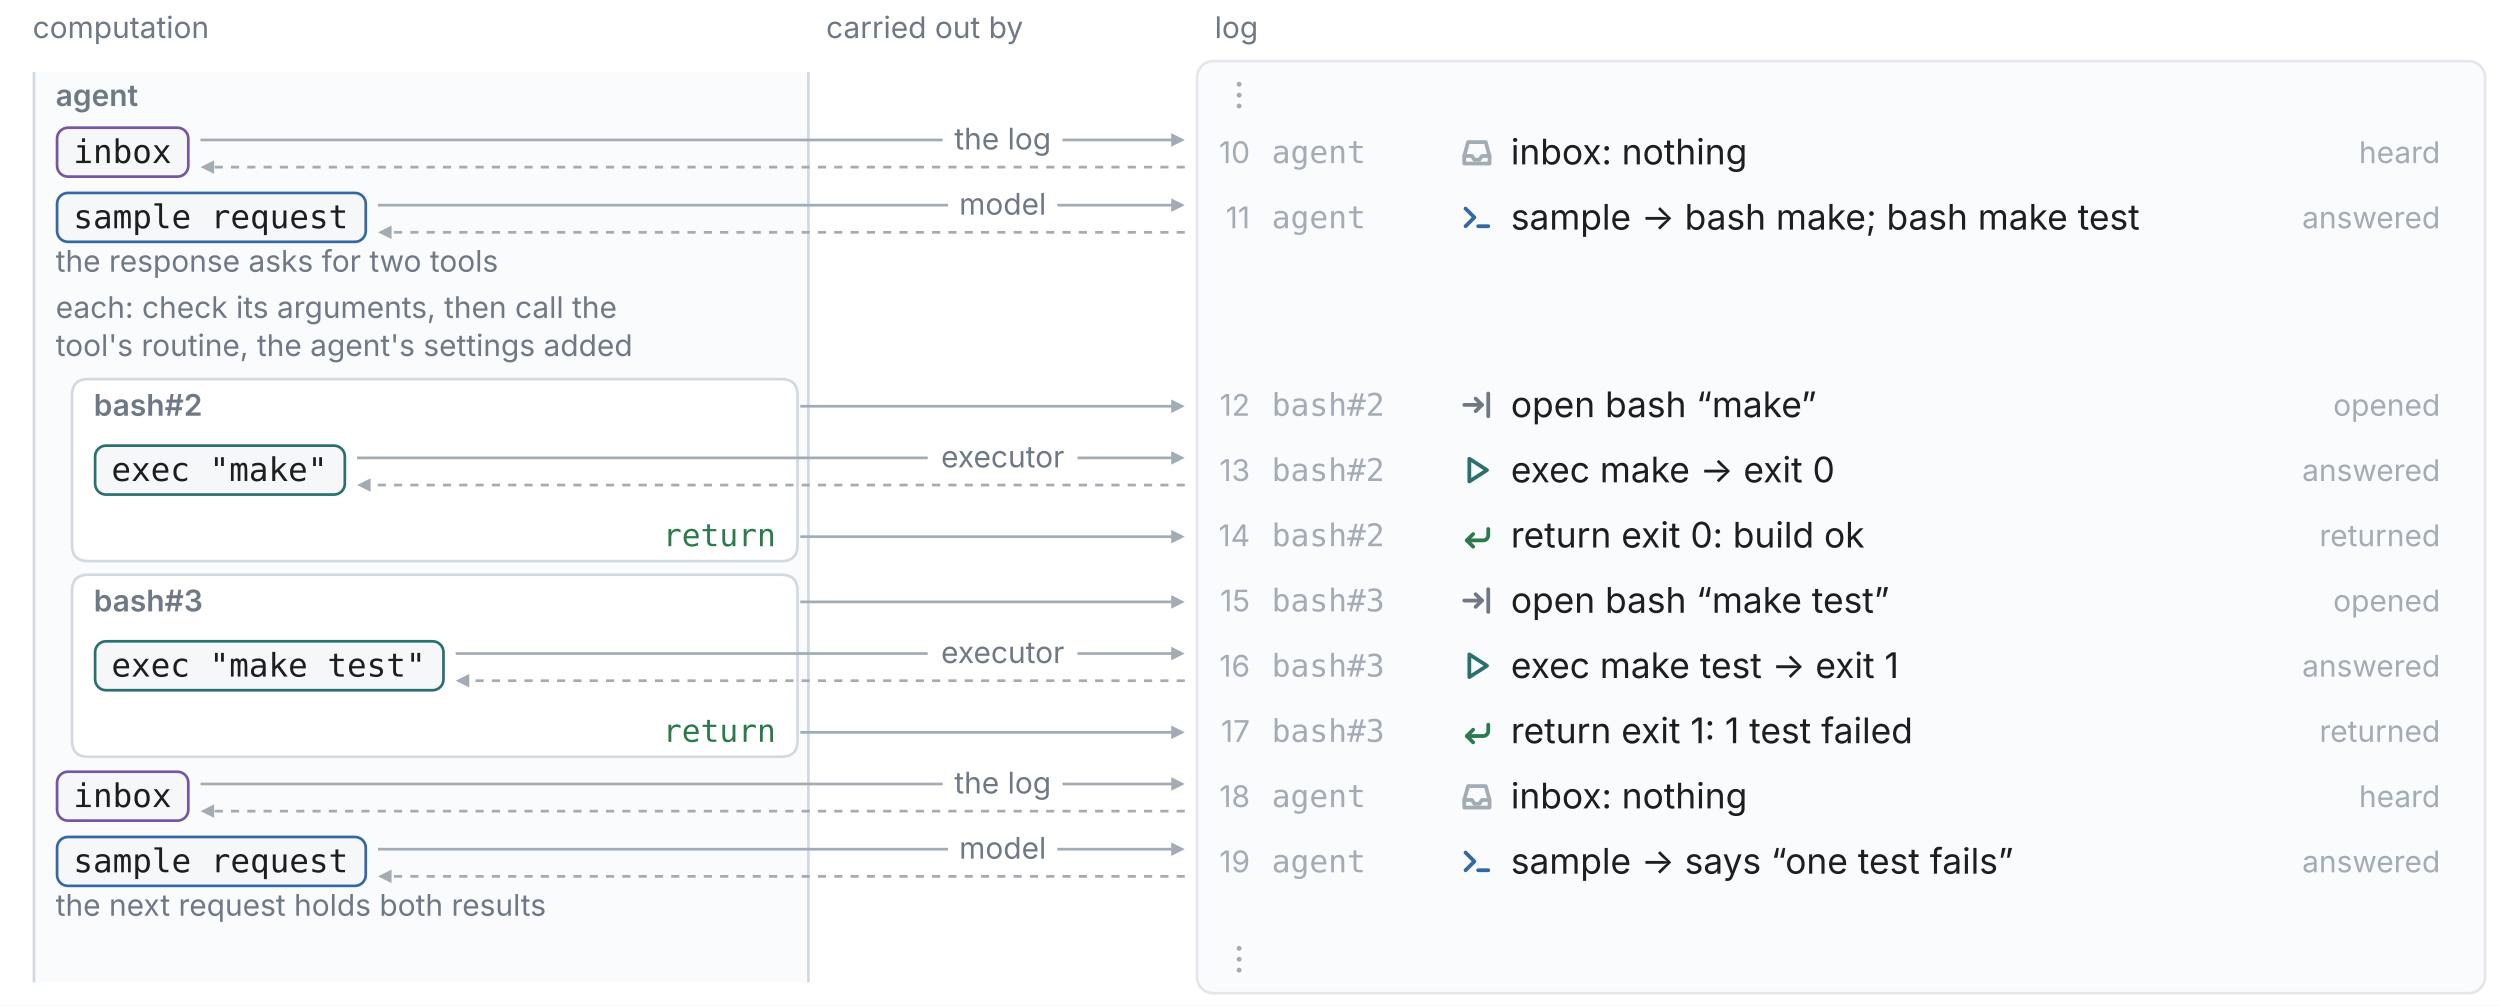
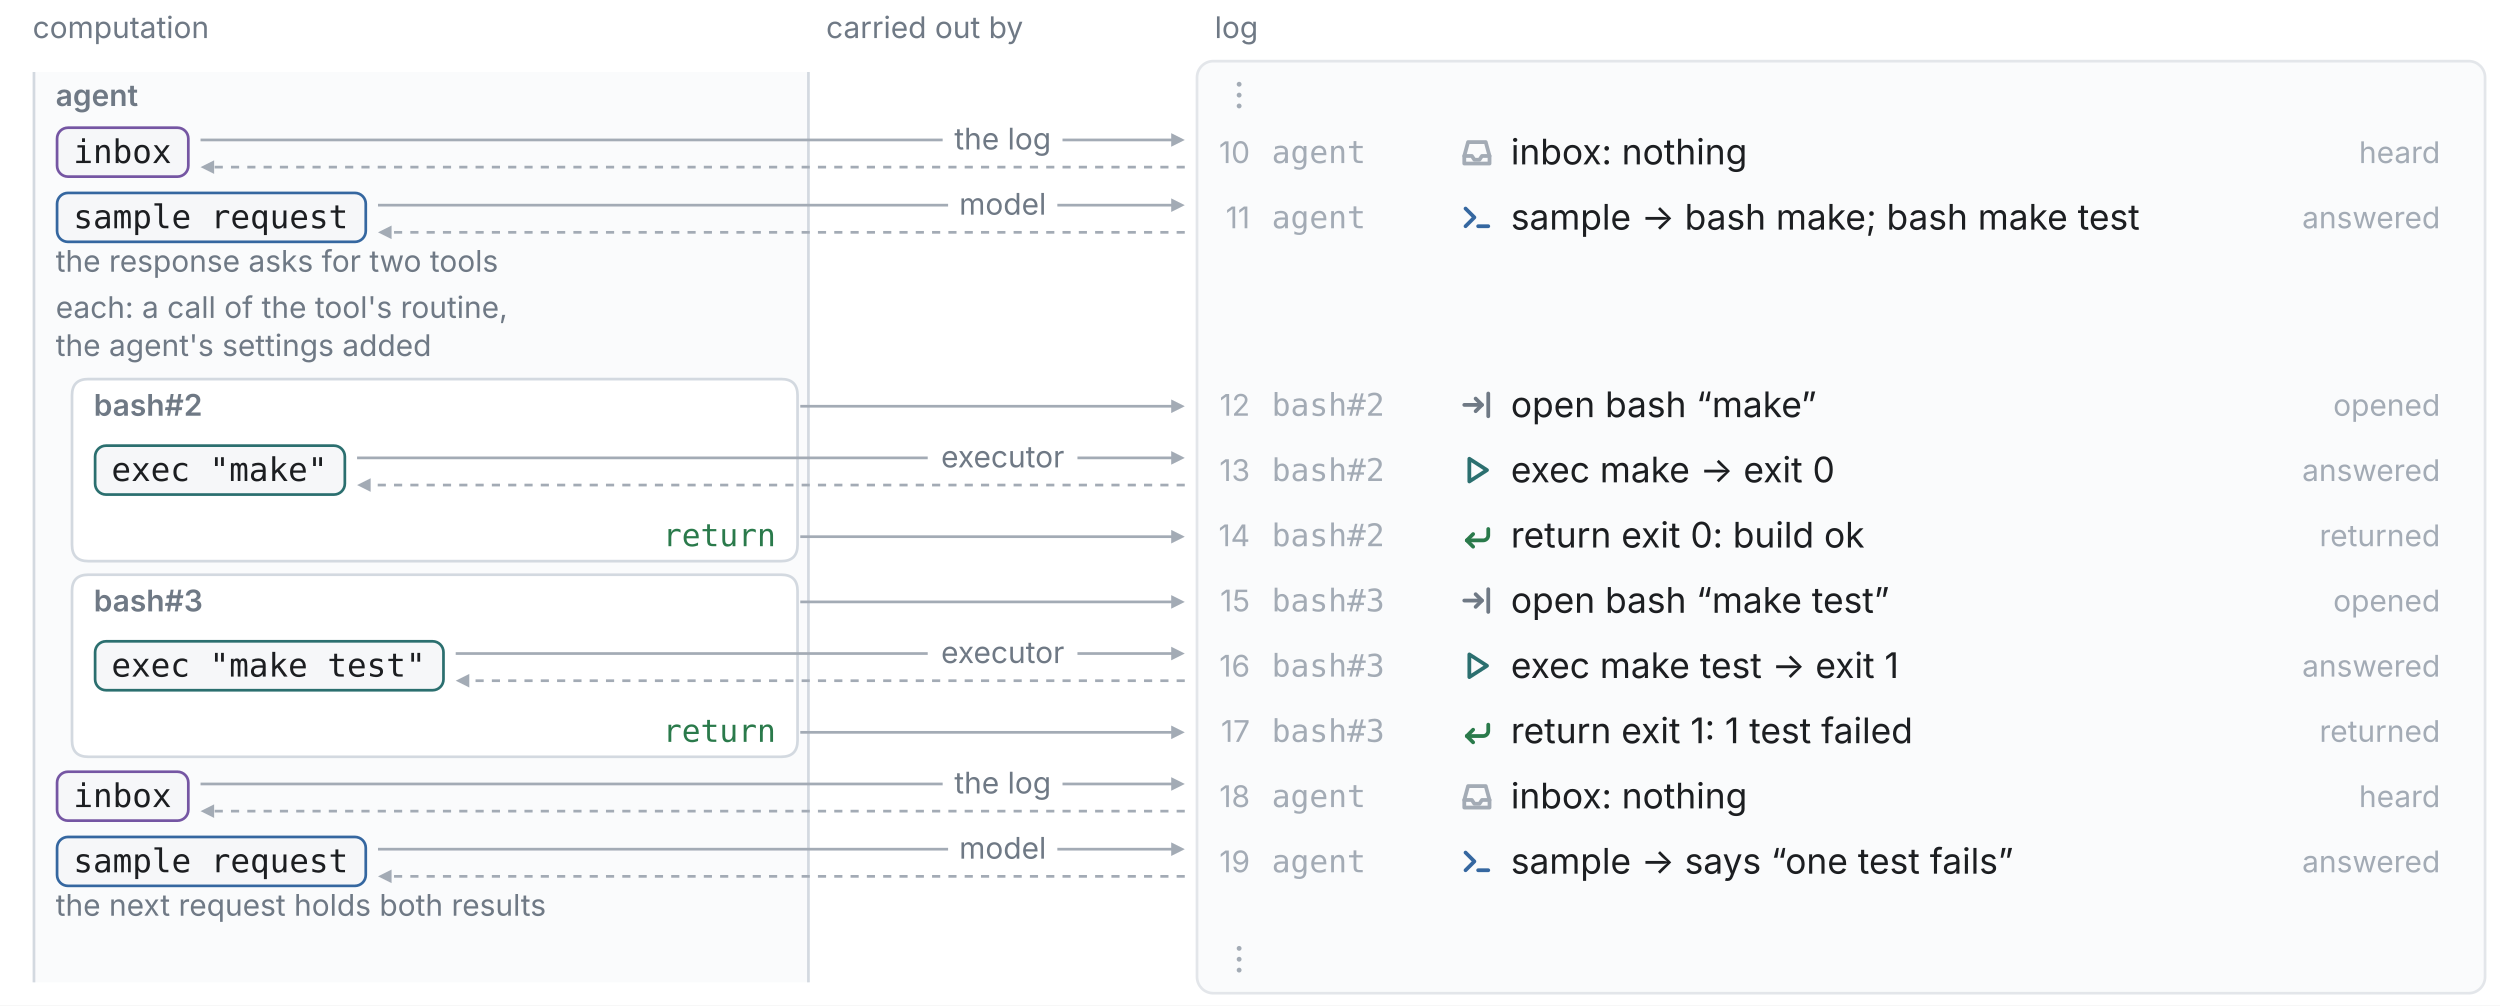
<svg xmlns="http://www.w3.org/2000/svg" viewBox="0 0 920 370" width="920" height="370">
  <style>text{font-family:-apple-system, BlinkMacSystemFont, 'Segoe UI', system-ui, sans-serif;font-size:13px;fill:#1c1e21}.m{font-family:ui-monospace, SFMono-Regular, Menlo, Consolas, monospace}.s{font-size:11px;fill:#6f7985}.f{font-size:11px;fill:#a3abb5}.b{font-weight:600}.n{font-variant-numeric:tabular-nums}.fr{font-family:ui-monospace, SFMono-Regular, Menlo, Consolas, monospace;font-size:11.5px;fill:#a3abb5}.ch{font-family:ui-monospace, SFMono-Regular, Menlo, Consolas, monospace;font-size:12px}.e{font-family:ui-monospace, SFMono-Regular, Menlo, Consolas, monospace;font-size:11.5px}.a{stroke:#a3abb5;fill:none}.d{stroke-dasharray:3 3}.bx{stroke:#d3d9e0;fill:none}</style>
  <rect width="920" height="370" fill="#fff" />
  <text x="12" y="14" class="s">computation</text>
  <text x="304" y="14" class="s">carried out by</text>
  <text x="447" y="14" class="s">log</text>
  <rect x="440.5" y="22.5" width="474" height="343" rx="6" fill="#fafbfc" stroke="#e3e6ea" />
  <path fill="#fafbfc" d="M12.5,361.5V26.5H297.5V361.5H12.5Z" />
  <path class="bx" d="M12.5,361.5V26.5M297.5,26.5V361.5" />
  <path fill="#fff" d="M26.5,200.5V145.5Q26.5,139.5 32.5,139.5H287.5Q293.5,139.5 293.5,145.5V200.5Q293.5,206.5 287.5,206.5H32.5Q26.5,206.5 26.5,200.5Z" />
  <path class="bx" d="M26.5,200.5V145.5Q26.5,139.5 32.5,139.5H287.5Q293.5,139.5 293.5,145.5V200.5Q293.5,206.5 287.5,206.5H32.5Q26.5,206.5 26.5,200.5" />
  <path fill="#fff" d="M26.5,272.5V217.5Q26.5,211.5 32.5,211.5H287.5Q293.5,211.5 293.5,217.5V272.5Q293.5,278.5 287.5,278.5H32.5Q26.5,278.5 26.5,272.5Z" />
  <path class="bx" d="M26.5,272.5V217.5Q26.5,211.5 32.5,211.5H287.5Q293.5,211.5 293.5,217.5V272.5Q293.5,278.5 287.5,278.5H32.5Q26.5,278.5 26.5,272.5" />
  <text x="20.5" y="39" class="s b">agent</text>
  <circle cx="456" cy="31" r="0.9" fill="#a3abb5" />
  <circle cx="456" cy="35" r="0.9" fill="#a3abb5" />
  <circle cx="456" cy="39" r="0.9" fill="#a3abb5" />
  <text x="460" y="60" class="f n" text-anchor="end">10</text>
  <text x="468" y="60" class="fr">agent</text>
  <g transform="translate(537,49.5) scale(0.9286)" stroke="#a3abb5" fill="#a3abb5" stroke-width="1.5" stroke-linecap="round" stroke-linejoin="round">
    <path d="M2 8.5h3l1 1.5h2l1-1.5h3" fill="none" />
    <path d="M2 8.5L3.5 3h7L12 8.5v3H2z" fill="none" />
  </g>
  <text x="556" y="60.5">inbox: nothing</text>
  <text x="898" y="60" class="f" text-anchor="end">heard</text>
  <rect x="21.0" y="47.0" width="48.3" height="18" rx="4" fill="#f6f7f9" stroke="#7556a3" />
  <text x="27" y="60" class="ch">inbox</text>
  <path class="a" d="M73.8,51.5H432" />
  <path fill="#a3abb5" d="M436,51.5l-5,-2.5v5z" />
  <rect x="346.9" y="45.0" width="44.1" height="13" fill="#fff" />
  <text x="369" y="55" class="s" text-anchor="middle">the log</text>
  <path class="a d" d="M436,61.5H77.8" />
  <path fill="#a3abb5" d="M73.8,61.5l5,-2.5v5z" />
  <text x="460" y="84" class="f n" text-anchor="end">11</text>
  <text x="468" y="84" class="fr">agent</text>
  <g transform="translate(537,73.5) scale(0.9286)" stroke="#3567a0" fill="#3567a0" stroke-width="1.5" stroke-linecap="round" stroke-linejoin="round">
    <path d="M2.5 3.5L6 7l-3.5 3.5" fill="none" />
    <path d="M7.5 10.5h4" fill="none" />
  </g>
  <text x="556" y="84.5">sample → bash make; bash make test</text>
  <text x="898" y="84" class="f" text-anchor="end">answered</text>
  <rect x="21.0" y="71.0" width="113.6" height="18" rx="4" fill="#f6f7f9" stroke="#3567a0" />
  <text x="27" y="84" class="ch">sample request</text>
  <path class="a" d="M139.1,75.5H432" />
  <path fill="#a3abb5" d="M436,75.5l-5,-2.5v5z" />
  <rect x="348.9" y="69.0" width="40.2" height="13" fill="#fff" />
  <text x="369" y="79" class="s" text-anchor="middle">model</text>
  <path class="a d" d="M436,85.5H143.1" />
  <path fill="#a3abb5" d="M139.1,85.5l5,-2.5v5z" />
  <text x="20.5" y="100" class="s">the response asks for two tools</text>
-   <text x="20.5" y="117" class="s">each: check its arguments, then call the</text>
-   <text x="20.5" y="131" class="s">tool's routine, the agent's settings added</text>
+   <text x="20.5" y="117" class="s">each: a call of the tool's routine,</text>
+   <text x="20.5" y="131" class="s">the agent's settings added</text>
  <text x="460" y="153" class="f n" text-anchor="end">12</text>
  <text x="468" y="153" class="fr">bash#2</text>
  <g transform="translate(537,142.5) scale(0.9286)" stroke="#6f7985" fill="#6f7985" stroke-width="1.5" stroke-linecap="round" stroke-linejoin="round">
    <path d="M2 7h7" fill="none" />
    <path d="M6.5 4.5L9 7l-2.5 2.5" fill="none" />
    <path d="M11.5 2.5v9" fill="none" />
  </g>
  <text x="556" y="153.5">open bash “make”</text>
  <text x="898" y="153" class="f" text-anchor="end">opened</text>
  <text x="34.5" y="153" class="s b">bash#2</text>
  <path class="a" d="M294.5,149.5H432" />
  <path fill="#a3abb5" d="M436,149.5l-5,-2.5v5z" />
  <text x="460" y="177" class="f n" text-anchor="end">13</text>
  <text x="468" y="177" class="fr">bash#2</text>
  <g transform="translate(537,166.5) scale(0.9286)" stroke="#2b6f6f" fill="#2b6f6f" stroke-width="1.5" stroke-linecap="round" stroke-linejoin="round">
    <path d="M4 2.5l7 4.5-7 4.5z" fill="none" />
  </g>
  <text x="556" y="177.5">exec make → exit 0</text>
  <text x="898" y="177" class="f" text-anchor="end">answered</text>
  <rect x="35.0" y="164.0" width="91.9" height="18" rx="4" fill="#f6f7f9" stroke="#2b6f6f" />
  <text x="41" y="177" class="ch">exec "make"</text>
  <path class="a" d="M131.4,168.5H432" />
  <path fill="#a3abb5" d="M436,168.5l-5,-2.5v5z" />
  <rect x="341.4" y="162.0" width="55.1" height="13" fill="#fff" />
  <text x="369" y="172" class="s" text-anchor="middle">executor</text>
  <path class="a d" d="M436,178.5H135.4" />
  <path fill="#a3abb5" d="M131.4,178.5l5,-2.5v5z" />
  <text x="460" y="201" class="f n" text-anchor="end">14</text>
  <text x="468" y="201" class="fr">bash#2</text>
  <g transform="translate(537,190.5) scale(0.9286)" stroke="#2a7a4b" fill="#2a7a4b" stroke-width="1.5" stroke-linecap="round" stroke-linejoin="round">
    <path d="M11.5 4.5v2.5a2 2 0 0 1-2 2H3" fill="none" />
    <path d="M5.5 6.5L3 9l2.5 2.5" fill="none" />
  </g>
  <text x="556" y="201.5">return exit 0: build ok</text>
  <text x="898" y="201" class="f" text-anchor="end">returned</text>
  <text x="285.5" y="201" class="e" style="fill:#2a7a4b" text-anchor="end">return</text>
  <path class="a" d="M294.5,197.5H432" />
  <path fill="#a3abb5" d="M436,197.5l-5,-2.5v5z" />
  <text x="460" y="225" class="f n" text-anchor="end">15</text>
  <text x="468" y="225" class="fr">bash#3</text>
  <g transform="translate(537,214.5) scale(0.9286)" stroke="#6f7985" fill="#6f7985" stroke-width="1.5" stroke-linecap="round" stroke-linejoin="round">
    <path d="M2 7h7" fill="none" />
    <path d="M6.5 4.5L9 7l-2.5 2.5" fill="none" />
    <path d="M11.5 2.5v9" fill="none" />
  </g>
  <text x="556" y="225.5">open bash “make test”</text>
  <text x="898" y="225" class="f" text-anchor="end">opened</text>
  <text x="34.5" y="225" class="s b">bash#3</text>
  <path class="a" d="M294.5,221.5H432" />
  <path fill="#a3abb5" d="M436,221.5l-5,-2.5v5z" />
  <text x="460" y="249" class="f n" text-anchor="end">16</text>
  <text x="468" y="249" class="fr">bash#3</text>
  <g transform="translate(537,238.5) scale(0.9286)" stroke="#2b6f6f" fill="#2b6f6f" stroke-width="1.5" stroke-linecap="round" stroke-linejoin="round">
    <path d="M4 2.5l7 4.5-7 4.5z" fill="none" />
  </g>
  <text x="556" y="249.5">exec make test → exit 1</text>
  <text x="898" y="249" class="f" text-anchor="end">answered</text>
  <rect x="35.0" y="236.0" width="128.2" height="18" rx="4" fill="#f6f7f9" stroke="#2b6f6f" />
  <text x="41" y="249" class="ch">exec "make test"</text>
  <path class="a" d="M167.7,240.5H432" />
  <path fill="#a3abb5" d="M436,240.5l-5,-2.5v5z" />
  <rect x="341.4" y="234.0" width="55.1" height="13" fill="#fff" />
  <text x="369" y="244" class="s" text-anchor="middle">executor</text>
  <path class="a d" d="M436,250.5H171.7" />
  <path fill="#a3abb5" d="M167.7,250.5l5,-2.5v5z" />
  <text x="460" y="273" class="f n" text-anchor="end">17</text>
  <text x="468" y="273" class="fr">bash#3</text>
  <g transform="translate(537,262.5) scale(0.9286)" stroke="#2a7a4b" fill="#2a7a4b" stroke-width="1.5" stroke-linecap="round" stroke-linejoin="round">
    <path d="M11.5 4.5v2.5a2 2 0 0 1-2 2H3" fill="none" />
    <path d="M5.5 6.5L3 9l2.5 2.5" fill="none" />
  </g>
  <text x="556" y="273.5">return exit 1: 1 test failed</text>
  <text x="898" y="273" class="f" text-anchor="end">returned</text>
  <text x="285.5" y="273" class="e" style="fill:#2a7a4b" text-anchor="end">return</text>
  <path class="a" d="M294.5,269.5H432" />
  <path fill="#a3abb5" d="M436,269.5l-5,-2.5v5z" />
  <text x="460" y="297" class="f n" text-anchor="end">18</text>
  <text x="468" y="297" class="fr">agent</text>
  <g transform="translate(537,286.5) scale(0.9286)" stroke="#a3abb5" fill="#a3abb5" stroke-width="1.5" stroke-linecap="round" stroke-linejoin="round">
    <path d="M2 8.5h3l1 1.5h2l1-1.5h3" fill="none" />
    <path d="M2 8.5L3.5 3h7L12 8.5v3H2z" fill="none" />
  </g>
  <text x="556" y="297.5">inbox: nothing</text>
  <text x="898" y="297" class="f" text-anchor="end">heard</text>
  <rect x="21.0" y="284.0" width="48.3" height="18" rx="4" fill="#f6f7f9" stroke="#7556a3" />
  <text x="27" y="297" class="ch">inbox</text>
  <path class="a" d="M73.8,288.5H432" />
  <path fill="#a3abb5" d="M436,288.5l-5,-2.5v5z" />
  <rect x="346.9" y="282.0" width="44.1" height="13" fill="#fff" />
  <text x="369" y="292" class="s" text-anchor="middle">the log</text>
  <path class="a d" d="M436,298.5H77.8" />
  <path fill="#a3abb5" d="M73.8,298.5l5,-2.5v5z" />
  <text x="460" y="321" class="f n" text-anchor="end">19</text>
  <text x="468" y="321" class="fr">agent</text>
  <g transform="translate(537,310.5) scale(0.9286)" stroke="#3567a0" fill="#3567a0" stroke-width="1.5" stroke-linecap="round" stroke-linejoin="round">
    <path d="M2.5 3.5L6 7l-3.5 3.5" fill="none" />
    <path d="M7.5 10.5h4" fill="none" />
  </g>
  <text x="556" y="321.5">sample → says “one test fails”</text>
  <text x="898" y="321" class="f" text-anchor="end">answered</text>
  <rect x="21.0" y="308.0" width="113.6" height="18" rx="4" fill="#f6f7f9" stroke="#3567a0" />
  <text x="27" y="321" class="ch">sample request</text>
  <path class="a" d="M139.1,312.5H432" />
  <path fill="#a3abb5" d="M436,312.5l-5,-2.5v5z" />
  <rect x="348.9" y="306.0" width="40.2" height="13" fill="#fff" />
  <text x="369" y="316" class="s" text-anchor="middle">model</text>
  <path class="a d" d="M436,322.5H143.1" />
  <path fill="#a3abb5" d="M139.1,322.5l5,-2.5v5z" />
  <text x="20.5" y="337" class="s">the next request holds both results</text>
  <circle cx="456" cy="349" r="0.9" fill="#a3abb5" />
  <circle cx="456" cy="353" r="0.9" fill="#a3abb5" />
  <circle cx="456" cy="357" r="0.9" fill="#a3abb5" />
</svg>
